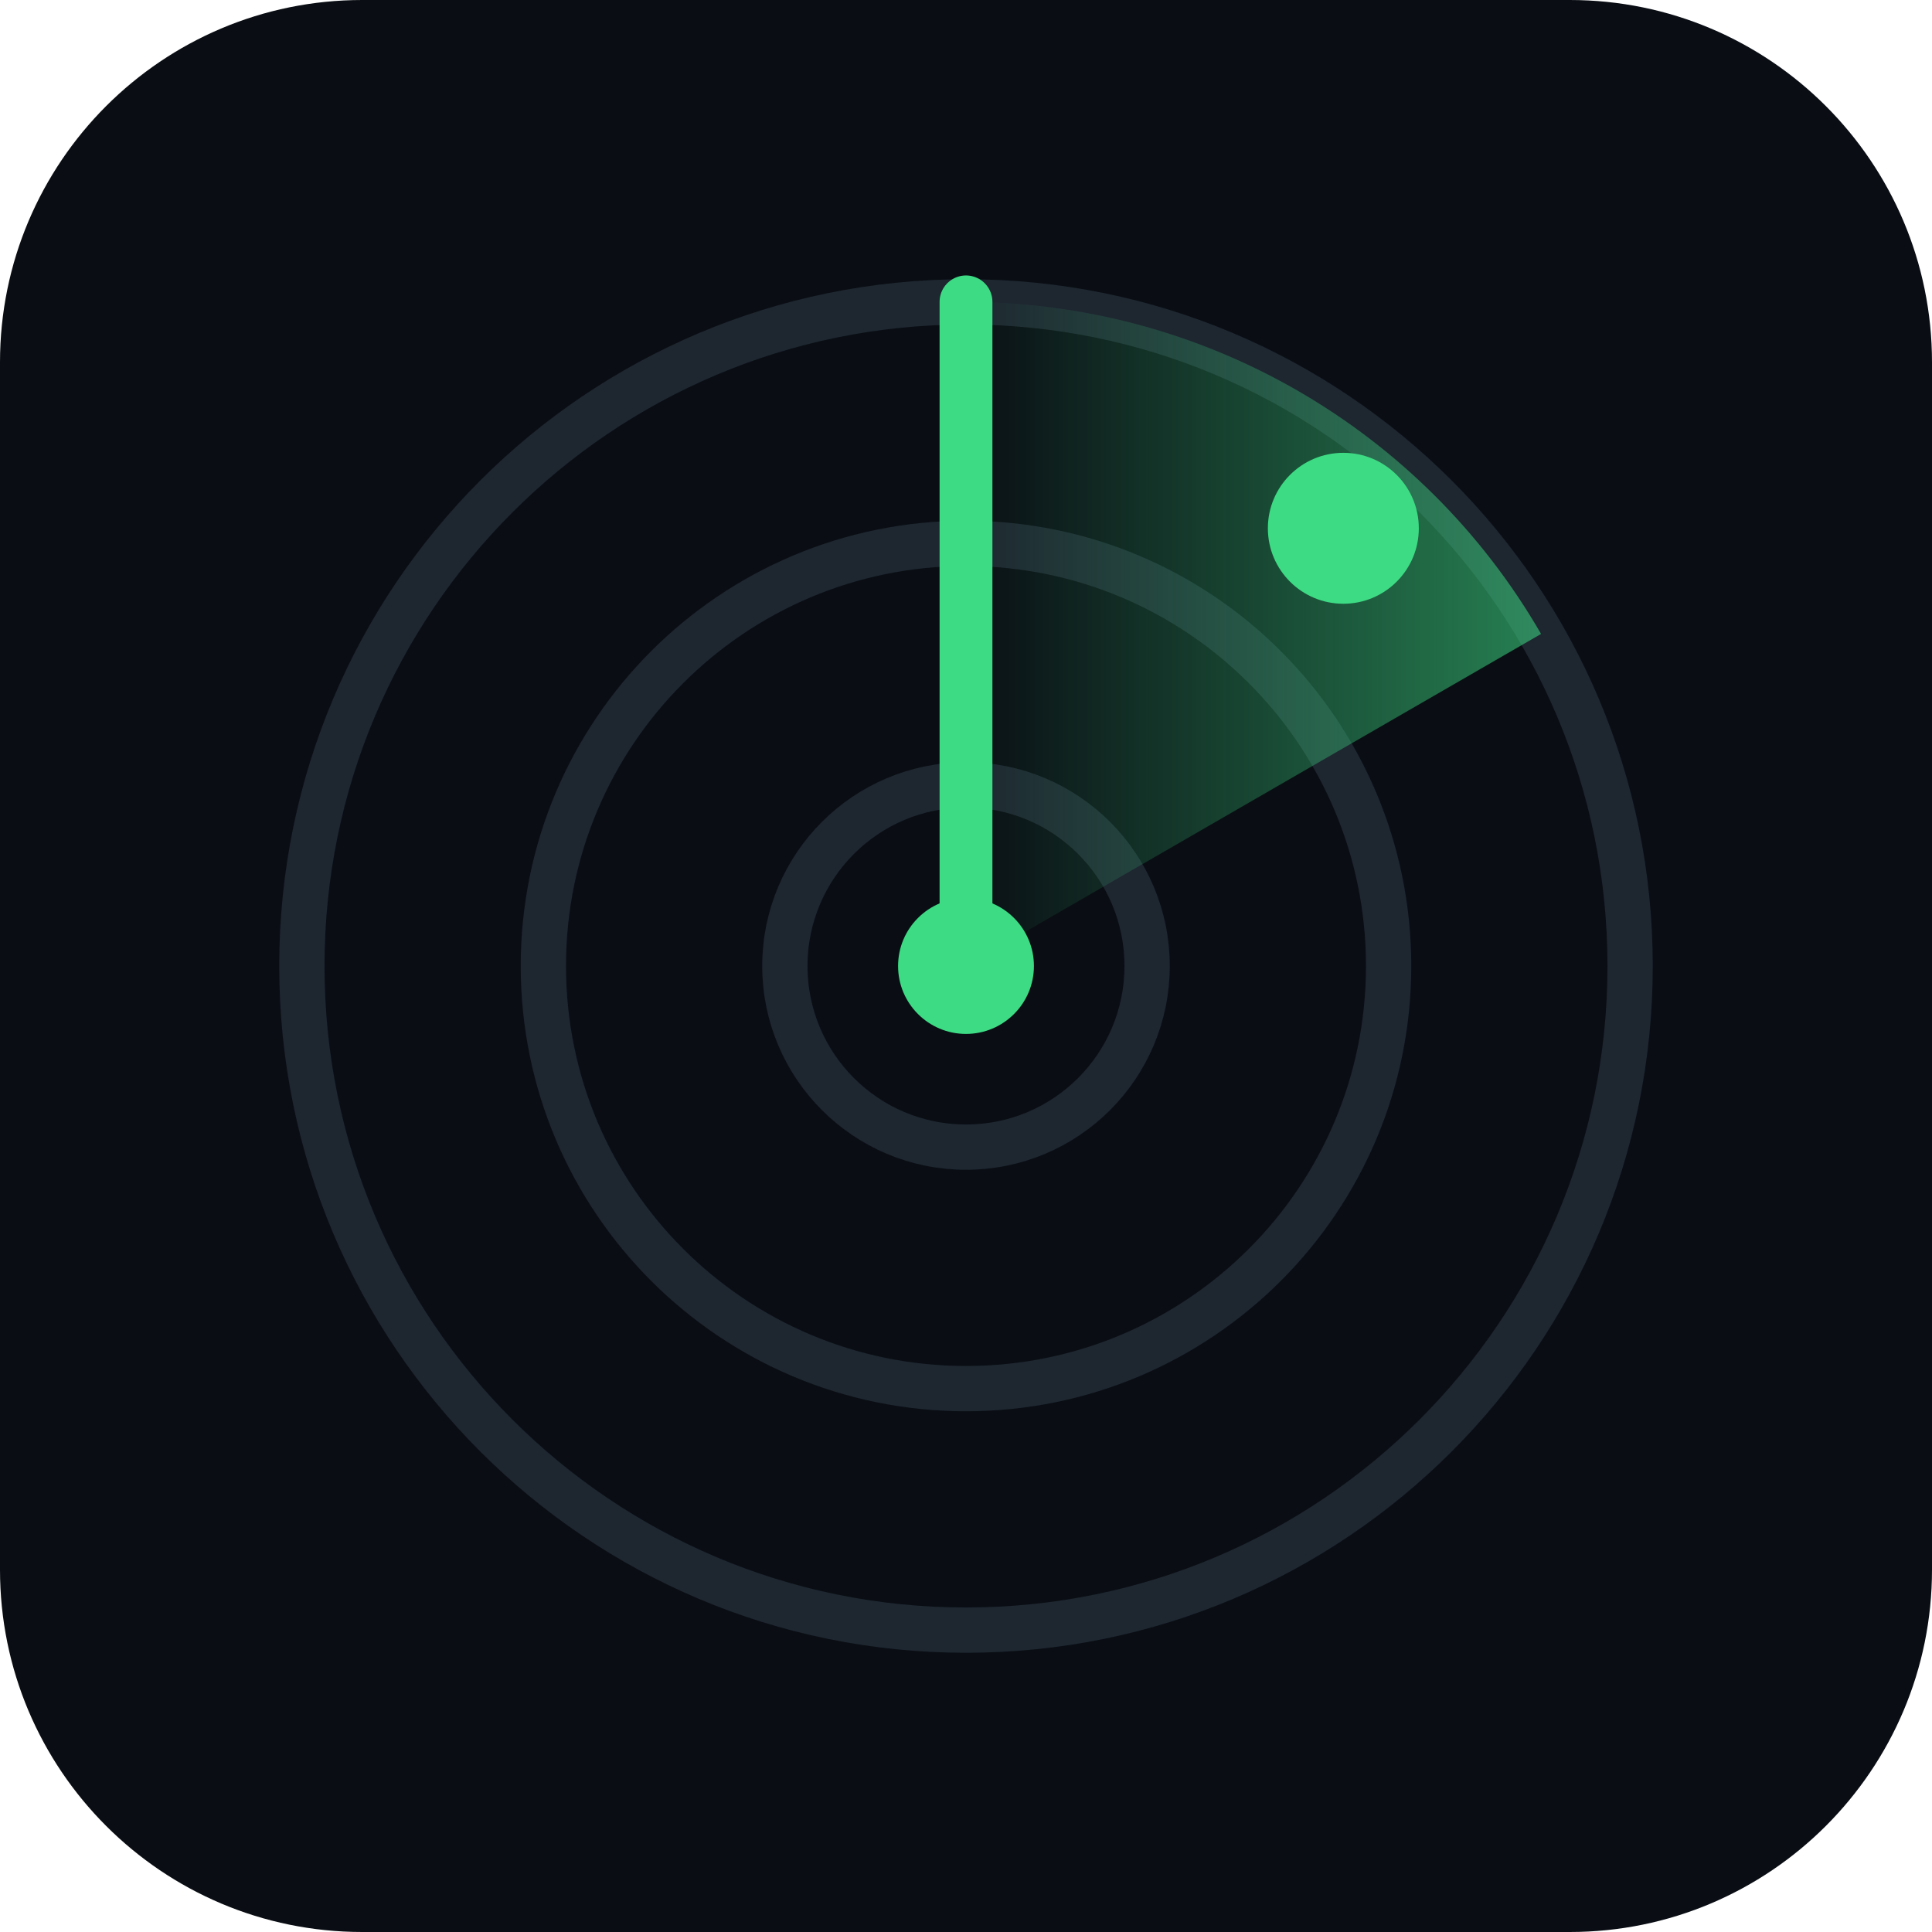
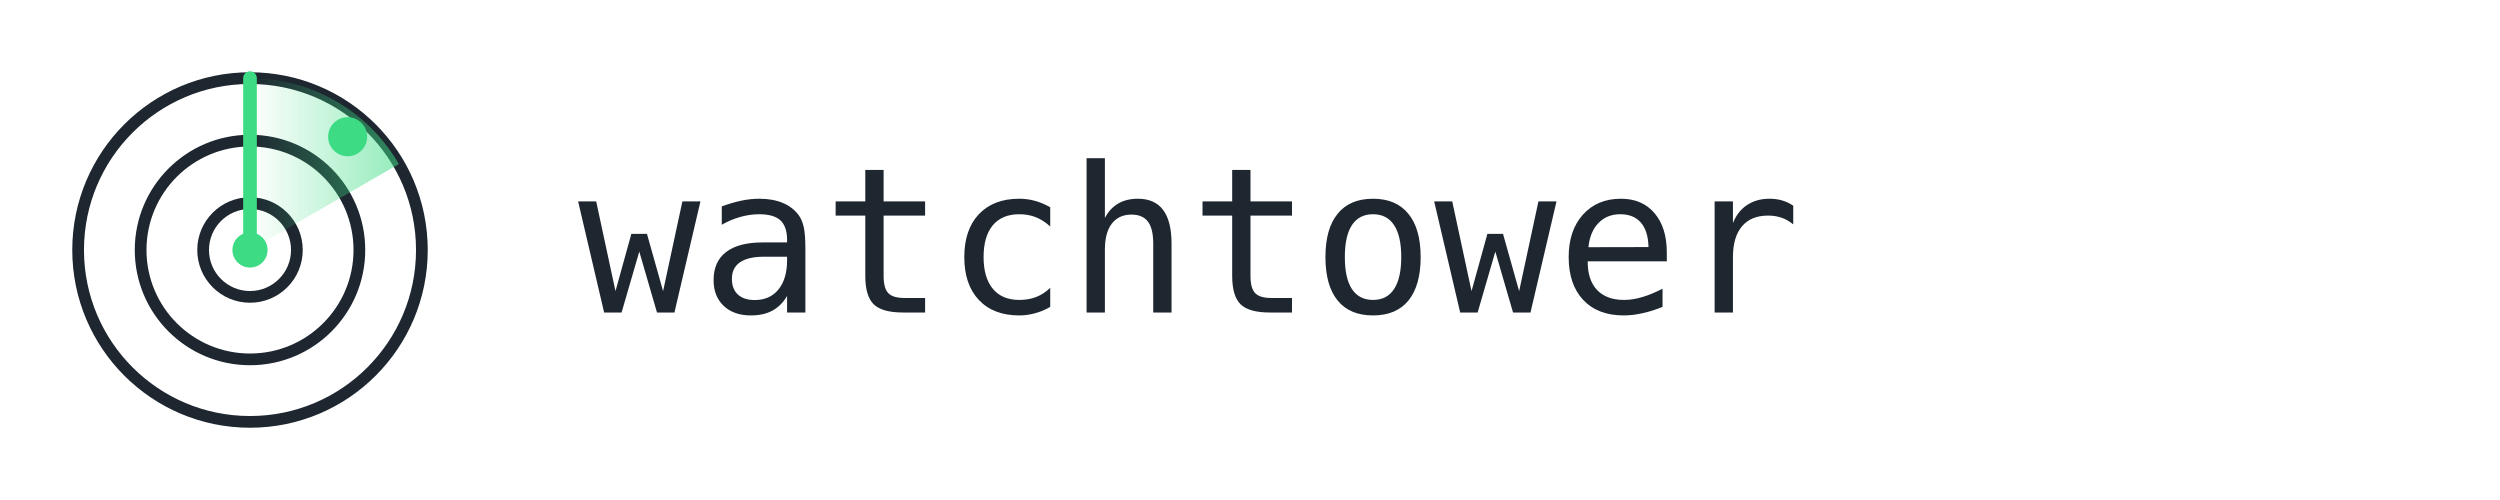
- <svg xmlns="http://www.w3.org/2000/svg" viewBox="0 0 64 64">
+ <svg xmlns="http://www.w3.org/2000/svg" viewBox="0 0 320 64">
  <defs>
-     <linearGradient id="sweepFade" x1="0%" y1="0%" x2="100%" y2="0%">
+     <linearGradient id="sweepFade2" x1="0%" y1="0%" x2="100%" y2="0%">
      <stop offset="0%" stop-color="#3ddc84" stop-opacity="0" />
      <stop offset="100%" stop-color="#3ddc84" stop-opacity="0.55" />
    </linearGradient>
  </defs>
-   <rect width="64" height="64" rx="12" fill="#0a0e14" />
  <circle cx="32" cy="32" r="22" fill="none" stroke="#1e2630" stroke-width="1.5" />
  <circle cx="32" cy="32" r="14" fill="none" stroke="#1e2630" stroke-width="1.5" />
  <circle cx="32" cy="32" r="6" fill="none" stroke="#1e2630" stroke-width="1.5" />
-   <path d="M32,32 L32,10 A22,22 0 0,1 51.05,21 Z" fill="url(#sweepFade)" />
+   <path d="M32,32 L32,10 A22,22 0 0,1 51.05,21 Z" fill="url(#sweepFade2)" />
  <line x1="32" y1="32" x2="32" y2="10" stroke="#3ddc84" stroke-width="1.75" stroke-linecap="round" />
  <circle cx="32" cy="32" r="2.25" fill="#3ddc84" />
  <circle cx="44.5" cy="17.5" r="2.5" fill="#3ddc84" />
+   <text x="74" y="40" font-family="ui-monospace, SFMono-Regular, Menlo, monospace" font-size="26" font-weight="500" fill="#1e2630">watchtower</text>
</svg>
